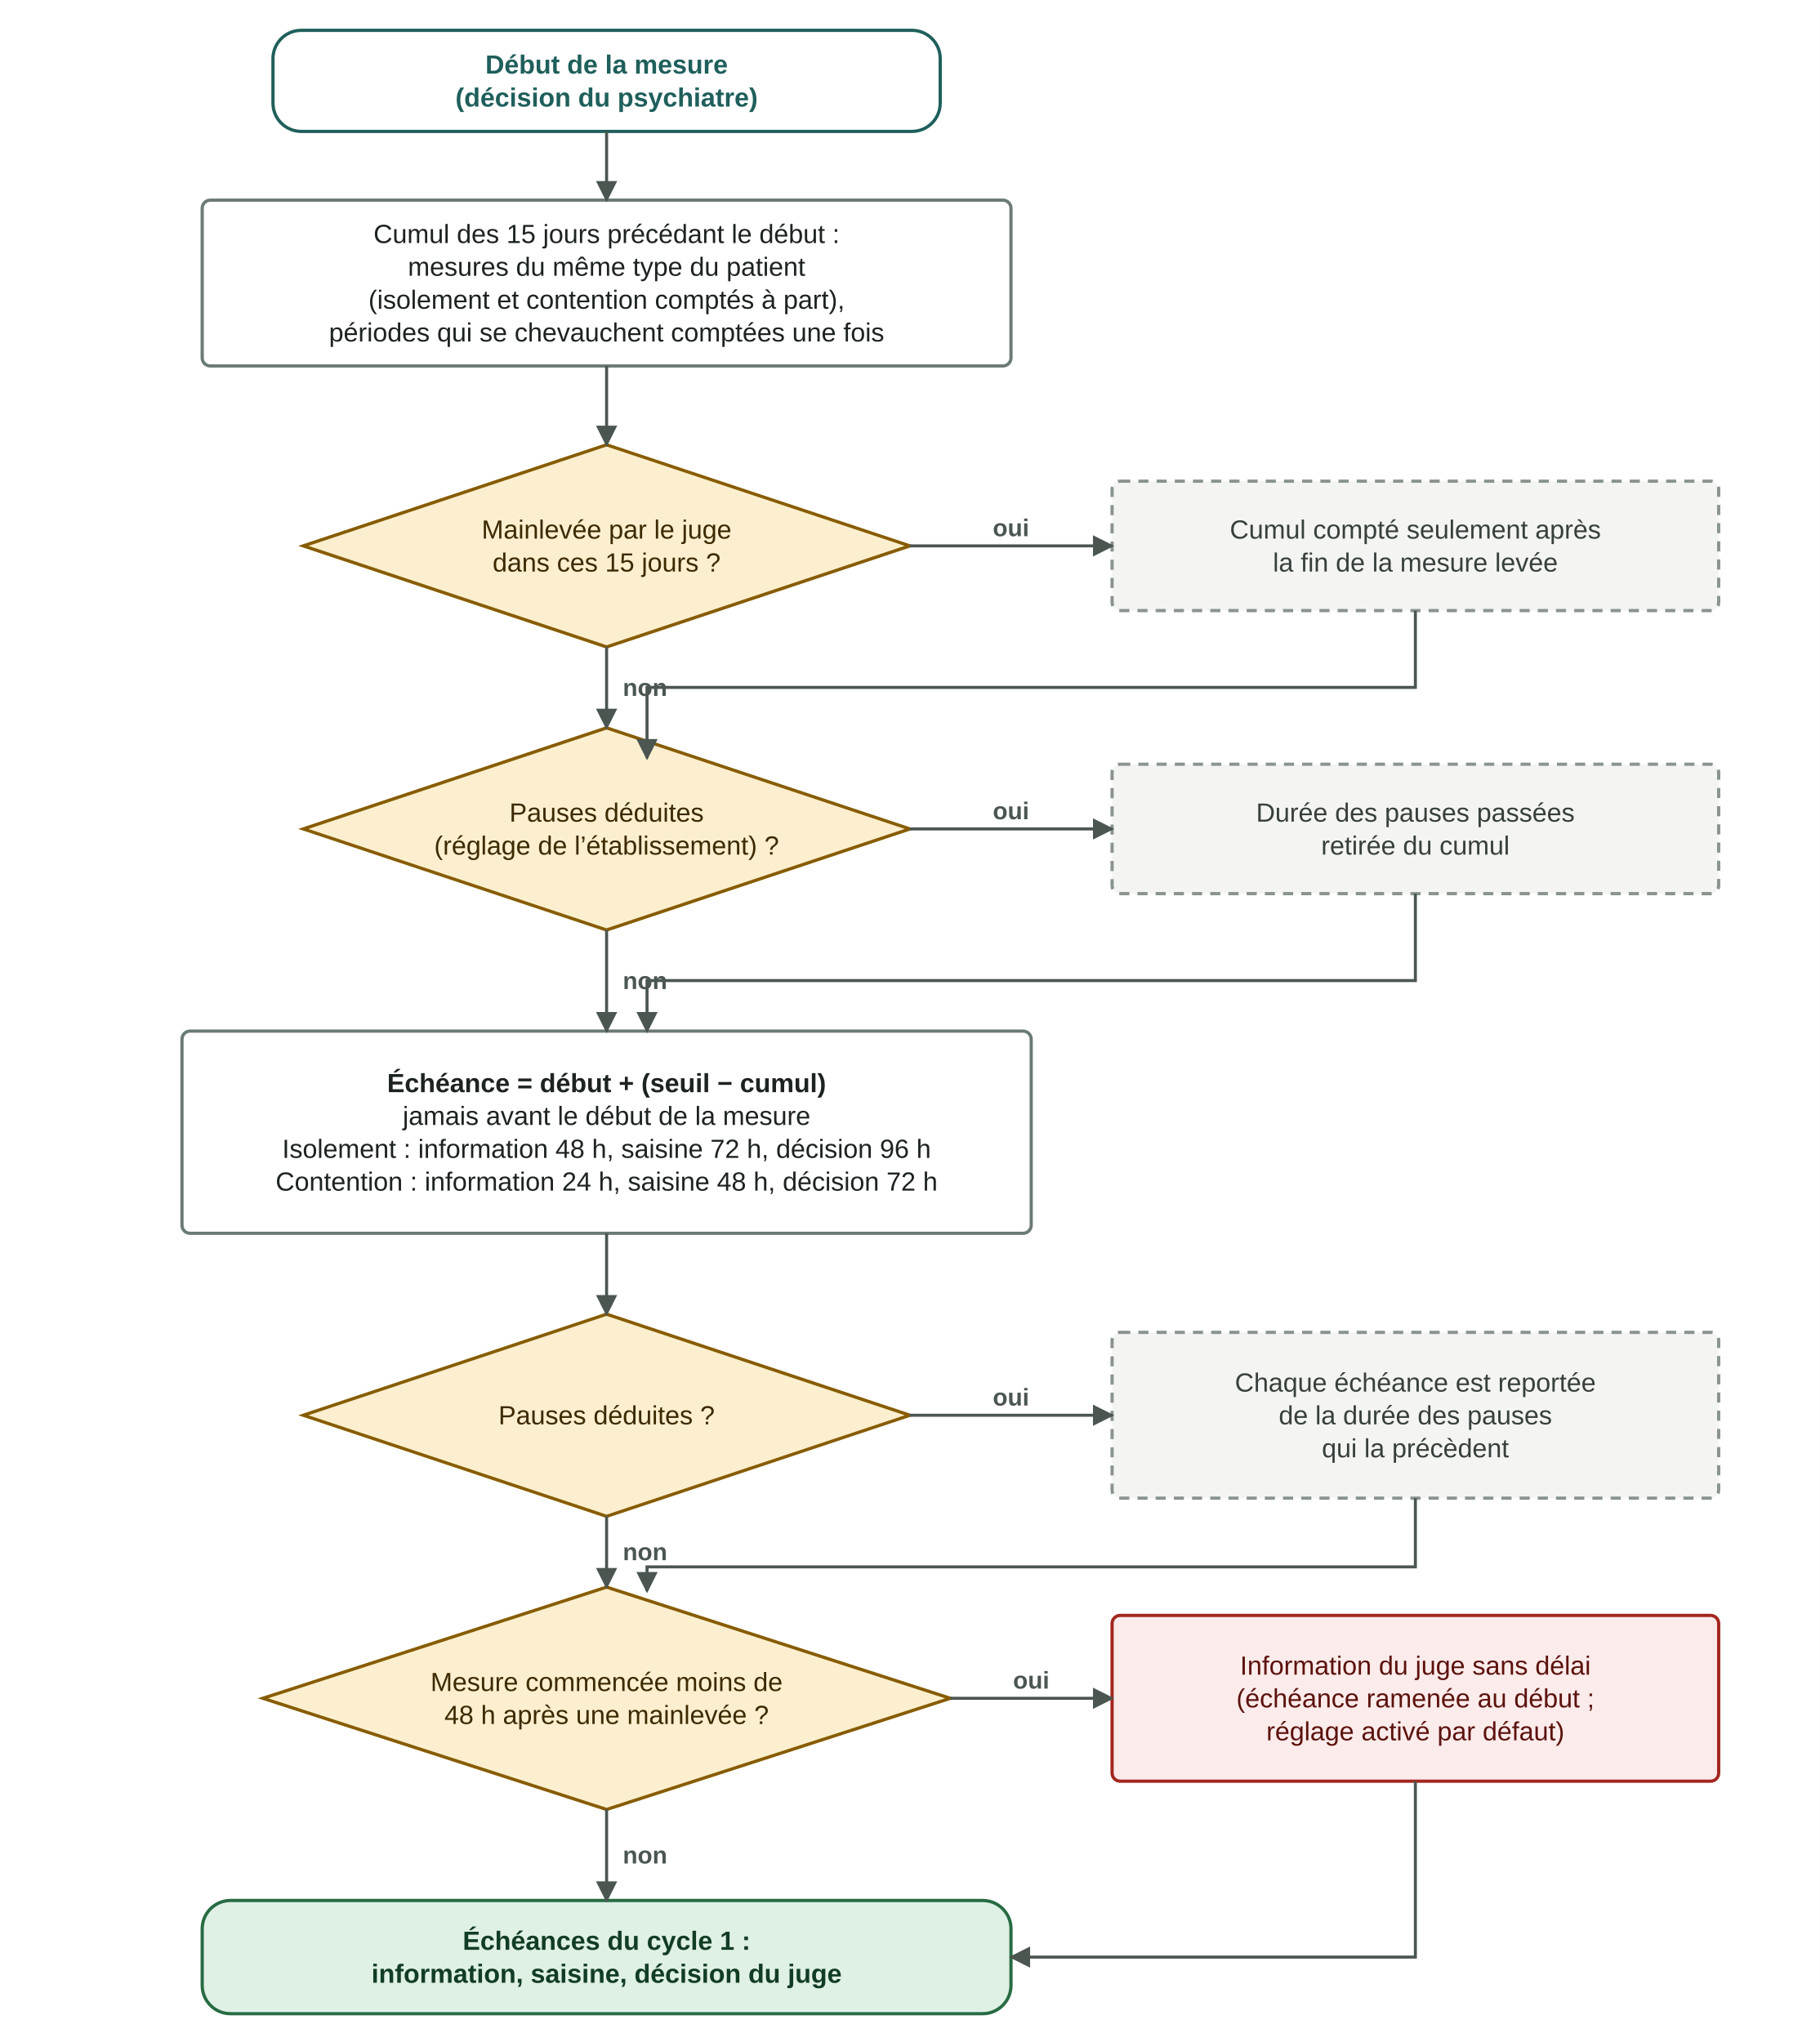
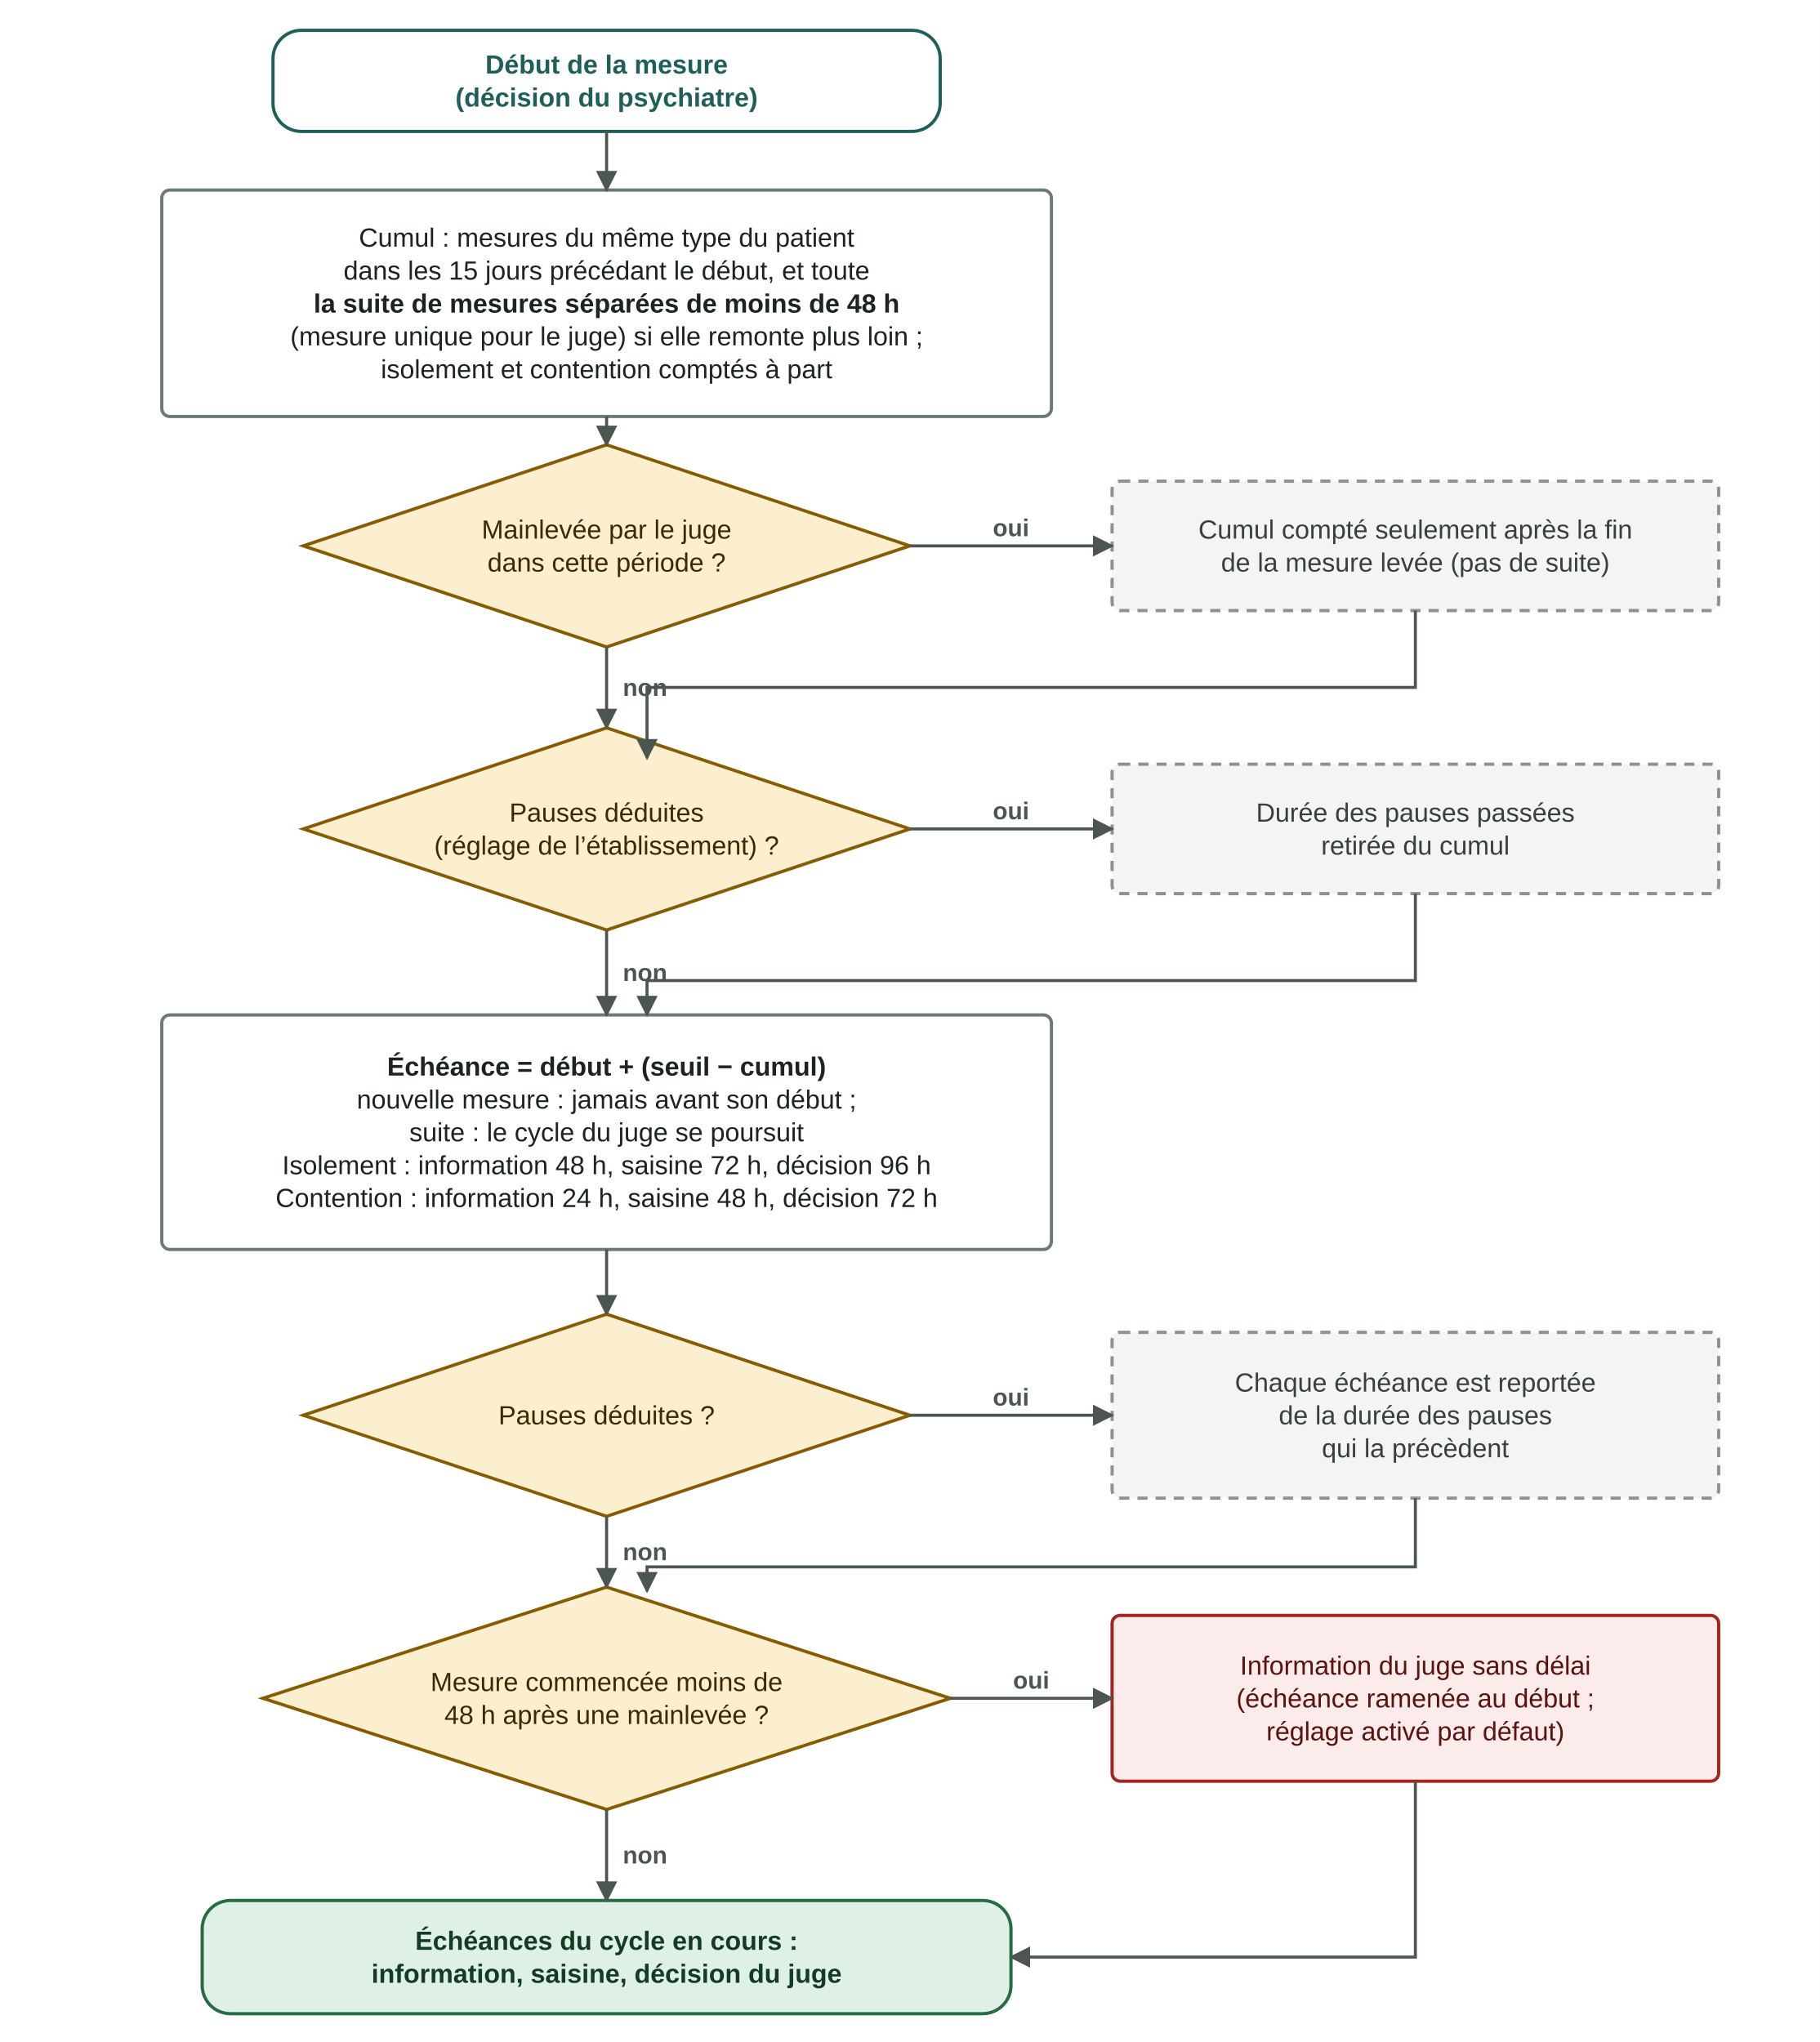
<svg xmlns="http://www.w3.org/2000/svg" viewBox="0 0 900 1010" width="900" height="1010" font-family="Arial, Helvetica, sans-serif" role="img" aria-label="Cumul et échéances du premier cycle">
  <defs>
    <marker id="pointe" viewBox="0 0 10 10" refX="9" refY="5" markerWidth="7" markerHeight="7" orient="auto-start-reverse">
      <path d="M0,0 L10,5 L0,10 z" fill="#4b5651" />
    </marker>
  </defs>
  <rect width="900" height="1010" fill="#ffffff" />
  <rect x="135.0" y="15.0" width="330" height="50" rx="14" fill="#ffffff" stroke="#1f5f5b" stroke-width="1.6" />
  <text x="300.0" y="36.4" font-size="13" text-anchor="middle" fill="#1f5f5b" font-weight="700">Début de la mesure</text>
  <text x="300.0" y="52.7" font-size="13" text-anchor="middle" fill="#1f5f5b" font-weight="700">(décision du psychiatre)</text>
-   <rect x="100.0" y="99.0" width="400" height="82" rx="4" fill="#ffffff" stroke="#6b7a75" stroke-width="1.6" />
-   <text x="300.0" y="120.2" font-size="13" text-anchor="middle" fill="#1d2320">Cumul des 15 jours précédant le début :</text>
-   <text x="300.0" y="136.4" font-size="13" text-anchor="middle" fill="#1d2320">mesures du même type du patient</text>
-   <text x="300.0" y="152.7" font-size="13" text-anchor="middle" fill="#1d2320">(isolement et contention comptés à part),</text>
-   <text x="300.0" y="168.9" font-size="13" text-anchor="middle" fill="#1d2320">périodes qui se chevauchent comptées une fois</text>
-   <path d="M300.0,65.0 L300.0,99.0" fill="none" stroke="#4b5651" stroke-width="1.5" marker-end="url(#pointe)" />
+   <rect x="80.0" y="94.0" width="440" height="112" rx="4" fill="#ffffff" stroke="#6b7a75" stroke-width="1.6" />
+   <text x="300.0" y="122.0" font-size="13" text-anchor="middle" fill="#1d2320">Cumul : mesures du même type du patient</text>
+   <text x="300.0" y="138.3" font-size="13" text-anchor="middle" fill="#1d2320">dans les 15 jours précédant le début, et toute</text>
+   <text x="300.0" y="154.6" font-size="13" text-anchor="middle" fill="#1d2320" font-weight="700">la suite de mesures séparées de moins de 48 h</text>
+   <text x="300.0" y="170.8" font-size="13" text-anchor="middle" fill="#1d2320">(mesure unique pour le juge) si elle remonte plus loin ;</text>
+   <text x="300.0" y="187.1" font-size="13" text-anchor="middle" fill="#1d2320">isolement et contention comptés à part</text>
+   <path d="M300.0,65.0 L300.0,94.0" fill="none" stroke="#4b5651" stroke-width="1.5" marker-end="url(#pointe)" />
  <polygon points="300,220.0 450.0,270 300,320.0 150.0,270" fill="#fbefcf" stroke="#875c00" stroke-width="1.6" />
  <text x="300.0" y="266.4" font-size="13" text-anchor="middle" fill="#3d2a00">Mainlevée par le juge</text>
-   <text x="300.0" y="282.7" font-size="13" text-anchor="middle" fill="#3d2a00">dans ces 15 jours ?</text>
-   <path d="M300.0,181.0 L300.0,220.0" fill="none" stroke="#4b5651" stroke-width="1.5" marker-end="url(#pointe)" />
+   <text x="300.0" y="282.7" font-size="13" text-anchor="middle" fill="#3d2a00">dans cette période ?</text>
+   <path d="M300.0,206.0 L300.0,220.0" fill="none" stroke="#4b5651" stroke-width="1.5" marker-end="url(#pointe)" />
  <rect x="550.0" y="238.0" width="300" height="64" rx="4" fill="#f4f5f2" stroke="#8a948f" stroke-width="1.6" stroke-dasharray="5 4" />
-   <text x="700.0" y="266.4" font-size="13" text-anchor="middle" fill="#37403c">Cumul compté seulement après</text>
-   <text x="700.0" y="282.7" font-size="13" text-anchor="middle" fill="#37403c">la fin de la mesure levée</text>
+   <text x="700.0" y="266.4" font-size="13" text-anchor="middle" fill="#37403c">Cumul compté seulement après la fin</text>
+   <text x="700.0" y="282.7" font-size="13" text-anchor="middle" fill="#37403c">de la mesure levée (pas de suite)</text>
  <path d="M450.0,270.0 L550.0,270.0" fill="none" stroke="#4b5651" stroke-width="1.5" marker-end="url(#pointe)" />
  <text x="500.0" y="265.2" font-size="12" text-anchor="middle" fill="#4b5651" font-weight="700">oui</text>
  <polygon points="300,360.0 450.0,410 300,460.0 150.0,410" fill="#fbefcf" stroke="#875c00" stroke-width="1.6" />
  <text x="300.0" y="406.4" font-size="13" text-anchor="middle" fill="#3d2a00">Pauses déduites</text>
  <text x="300.0" y="422.7" font-size="13" text-anchor="middle" fill="#3d2a00">(réglage de l’établissement) ?</text>
  <path d="M300.0,320.0 L300.0,360.0" fill="none" stroke="#4b5651" stroke-width="1.5" marker-end="url(#pointe)" />
  <text x="308.0" y="344.2" font-size="12" text-anchor="start" fill="#4b5651" font-weight="700">non</text>
  <path d="M700.0,302.0 L700.0,340.0 L320.0,340.0 L320.0,375.0" fill="none" stroke="#4b5651" stroke-width="1.5" marker-end="url(#pointe)" />
  <rect x="550.0" y="378.0" width="300" height="64" rx="4" fill="#f4f5f2" stroke="#8a948f" stroke-width="1.6" stroke-dasharray="5 4" />
  <text x="700.0" y="406.4" font-size="13" text-anchor="middle" fill="#37403c">Durée des pauses passées</text>
  <text x="700.0" y="422.7" font-size="13" text-anchor="middle" fill="#37403c">retirée du cumul</text>
  <path d="M450.0,410.0 L550.0,410.0" fill="none" stroke="#4b5651" stroke-width="1.5" marker-end="url(#pointe)" />
  <text x="500.0" y="405.2" font-size="12" text-anchor="middle" fill="#4b5651" font-weight="700">oui</text>
-   <rect x="90.0" y="510.0" width="420" height="100" rx="4" fill="#ffffff" stroke="#6b7a75" stroke-width="1.6" />
-   <text x="300.0" y="540.2" font-size="13" text-anchor="middle" fill="#1d2320" font-weight="700">Échéance = début + (seuil − cumul)</text>
-   <text x="300.0" y="556.4" font-size="13" text-anchor="middle" fill="#1d2320">jamais avant le début de la mesure</text>
-   <text x="300.0" y="572.7" font-size="13" text-anchor="middle" fill="#1d2320">Isolement : information 48 h, saisine 72 h, décision 96 h</text>
-   <text x="300.0" y="588.9" font-size="13" text-anchor="middle" fill="#1d2320">Contention : information 24 h, saisine 48 h, décision 72 h</text>
-   <path d="M300.0,460.0 L300.0,510.0" fill="none" stroke="#4b5651" stroke-width="1.5" marker-end="url(#pointe)" />
-   <text x="308.0" y="489.2" font-size="12" text-anchor="start" fill="#4b5651" font-weight="700">non</text>
-   <path d="M700.0,442.0 L700.0,485.0 L320.0,485.0 L320.0,510.0" fill="none" stroke="#4b5651" stroke-width="1.5" marker-end="url(#pointe)" />
+   <rect x="80.0" y="502.0" width="440" height="116" rx="4" fill="#ffffff" stroke="#6b7a75" stroke-width="1.6" />
+   <text x="300.0" y="532.0" font-size="13" text-anchor="middle" fill="#1d2320" font-weight="700">Échéance = début + (seuil − cumul)</text>
+   <text x="300.0" y="548.3" font-size="13" text-anchor="middle" fill="#1d2320">nouvelle mesure : jamais avant son début ;</text>
+   <text x="300.0" y="564.5" font-size="13" text-anchor="middle" fill="#1d2320">suite : le cycle du juge se poursuit</text>
+   <text x="300.0" y="580.8" font-size="13" text-anchor="middle" fill="#1d2320">Isolement : information 48 h, saisine 72 h, décision 96 h</text>
+   <text x="300.0" y="597.0" font-size="13" text-anchor="middle" fill="#1d2320">Contention : information 24 h, saisine 48 h, décision 72 h</text>
+   <path d="M300.0,460.0 L300.0,502.0" fill="none" stroke="#4b5651" stroke-width="1.5" marker-end="url(#pointe)" />
+   <text x="308.0" y="485.2" font-size="12" text-anchor="start" fill="#4b5651" font-weight="700">non</text>
+   <path d="M700.0,442.0 L700.0,485.0 L320.0,485.0 L320.0,502.0" fill="none" stroke="#4b5651" stroke-width="1.5" marker-end="url(#pointe)" />
  <polygon points="300,650.0 450.0,700 300,750.0 150.0,700" fill="#fbefcf" stroke="#875c00" stroke-width="1.6" />
  <text x="300.0" y="704.5" font-size="13" text-anchor="middle" fill="#3d2a00">Pauses déduites ?</text>
-   <path d="M300.0,610.0 L300.0,650.0" fill="none" stroke="#4b5651" stroke-width="1.5" marker-end="url(#pointe)" />
+   <path d="M300.0,618.0 L300.0,650.0" fill="none" stroke="#4b5651" stroke-width="1.5" marker-end="url(#pointe)" />
  <rect x="550.0" y="659.0" width="300" height="82" rx="4" fill="#f4f5f2" stroke="#8a948f" stroke-width="1.6" stroke-dasharray="5 4" />
  <text x="700.0" y="688.3" font-size="13" text-anchor="middle" fill="#37403c">Chaque échéance est reportée</text>
  <text x="700.0" y="704.5" font-size="13" text-anchor="middle" fill="#37403c">de la durée des pauses</text>
  <text x="700.0" y="720.8" font-size="13" text-anchor="middle" fill="#37403c">qui la précèdent</text>
  <path d="M450.0,700.0 L550.0,700.0" fill="none" stroke="#4b5651" stroke-width="1.5" marker-end="url(#pointe)" />
  <text x="500.0" y="695.2" font-size="12" text-anchor="middle" fill="#4b5651" font-weight="700">oui</text>
  <polygon points="300,785.0 470.0,840 300,895.0 130.0,840" fill="#fbefcf" stroke="#875c00" stroke-width="1.6" />
  <text x="300.0" y="836.4" font-size="13" text-anchor="middle" fill="#3d2a00">Mesure commencée moins de</text>
  <text x="300.0" y="852.7" font-size="13" text-anchor="middle" fill="#3d2a00">48 h après une mainlevée ?</text>
  <path d="M300.0,750.0 L300.0,785.0" fill="none" stroke="#4b5651" stroke-width="1.5" marker-end="url(#pointe)" />
  <text x="308.0" y="771.7" font-size="12" text-anchor="start" fill="#4b5651" font-weight="700">non</text>
  <path d="M700.0,741.0 L700.0,775.0 L320.0,775.0 L320.0,787.0" fill="none" stroke="#4b5651" stroke-width="1.5" marker-end="url(#pointe)" />
  <rect x="550.0" y="799.0" width="300" height="82" rx="4" fill="#fbebeb" stroke="#a3261e" stroke-width="1.6" />
  <text x="700.0" y="828.3" font-size="13" text-anchor="middle" fill="#5c120d">Information du juge sans délai</text>
  <text x="700.0" y="844.5" font-size="13" text-anchor="middle" fill="#5c120d">(échéance ramenée au début ;</text>
  <text x="700.0" y="860.8" font-size="13" text-anchor="middle" fill="#5c120d">réglage activé par défaut)</text>
  <path d="M470.0,840.0 L550.0,840.0" fill="none" stroke="#4b5651" stroke-width="1.5" marker-end="url(#pointe)" />
  <text x="510.0" y="835.2" font-size="12" text-anchor="middle" fill="#4b5651" font-weight="700">oui</text>
  <rect x="100.0" y="940.0" width="400" height="56" rx="14" fill="#dff0e5" stroke="#276b43" stroke-width="1.6" />
-   <text x="300.0" y="964.4" font-size="13" text-anchor="middle" fill="#123d24" font-weight="700">Échéances du cycle 1 :</text>
+   <text x="300.0" y="964.4" font-size="13" text-anchor="middle" fill="#123d24" font-weight="700">Échéances du cycle en cours :</text>
  <text x="300.0" y="980.7" font-size="13" text-anchor="middle" fill="#123d24" font-weight="700">information, saisine, décision du juge</text>
  <path d="M300.0,895.0 L300.0,940.0" fill="none" stroke="#4b5651" stroke-width="1.5" marker-end="url(#pointe)" />
  <text x="308.0" y="921.7" font-size="12" text-anchor="start" fill="#4b5651" font-weight="700">non</text>
  <path d="M700.0,881.0 L700.0,968.0 L500.0,968.0" fill="none" stroke="#4b5651" stroke-width="1.5" marker-end="url(#pointe)" />
</svg>
